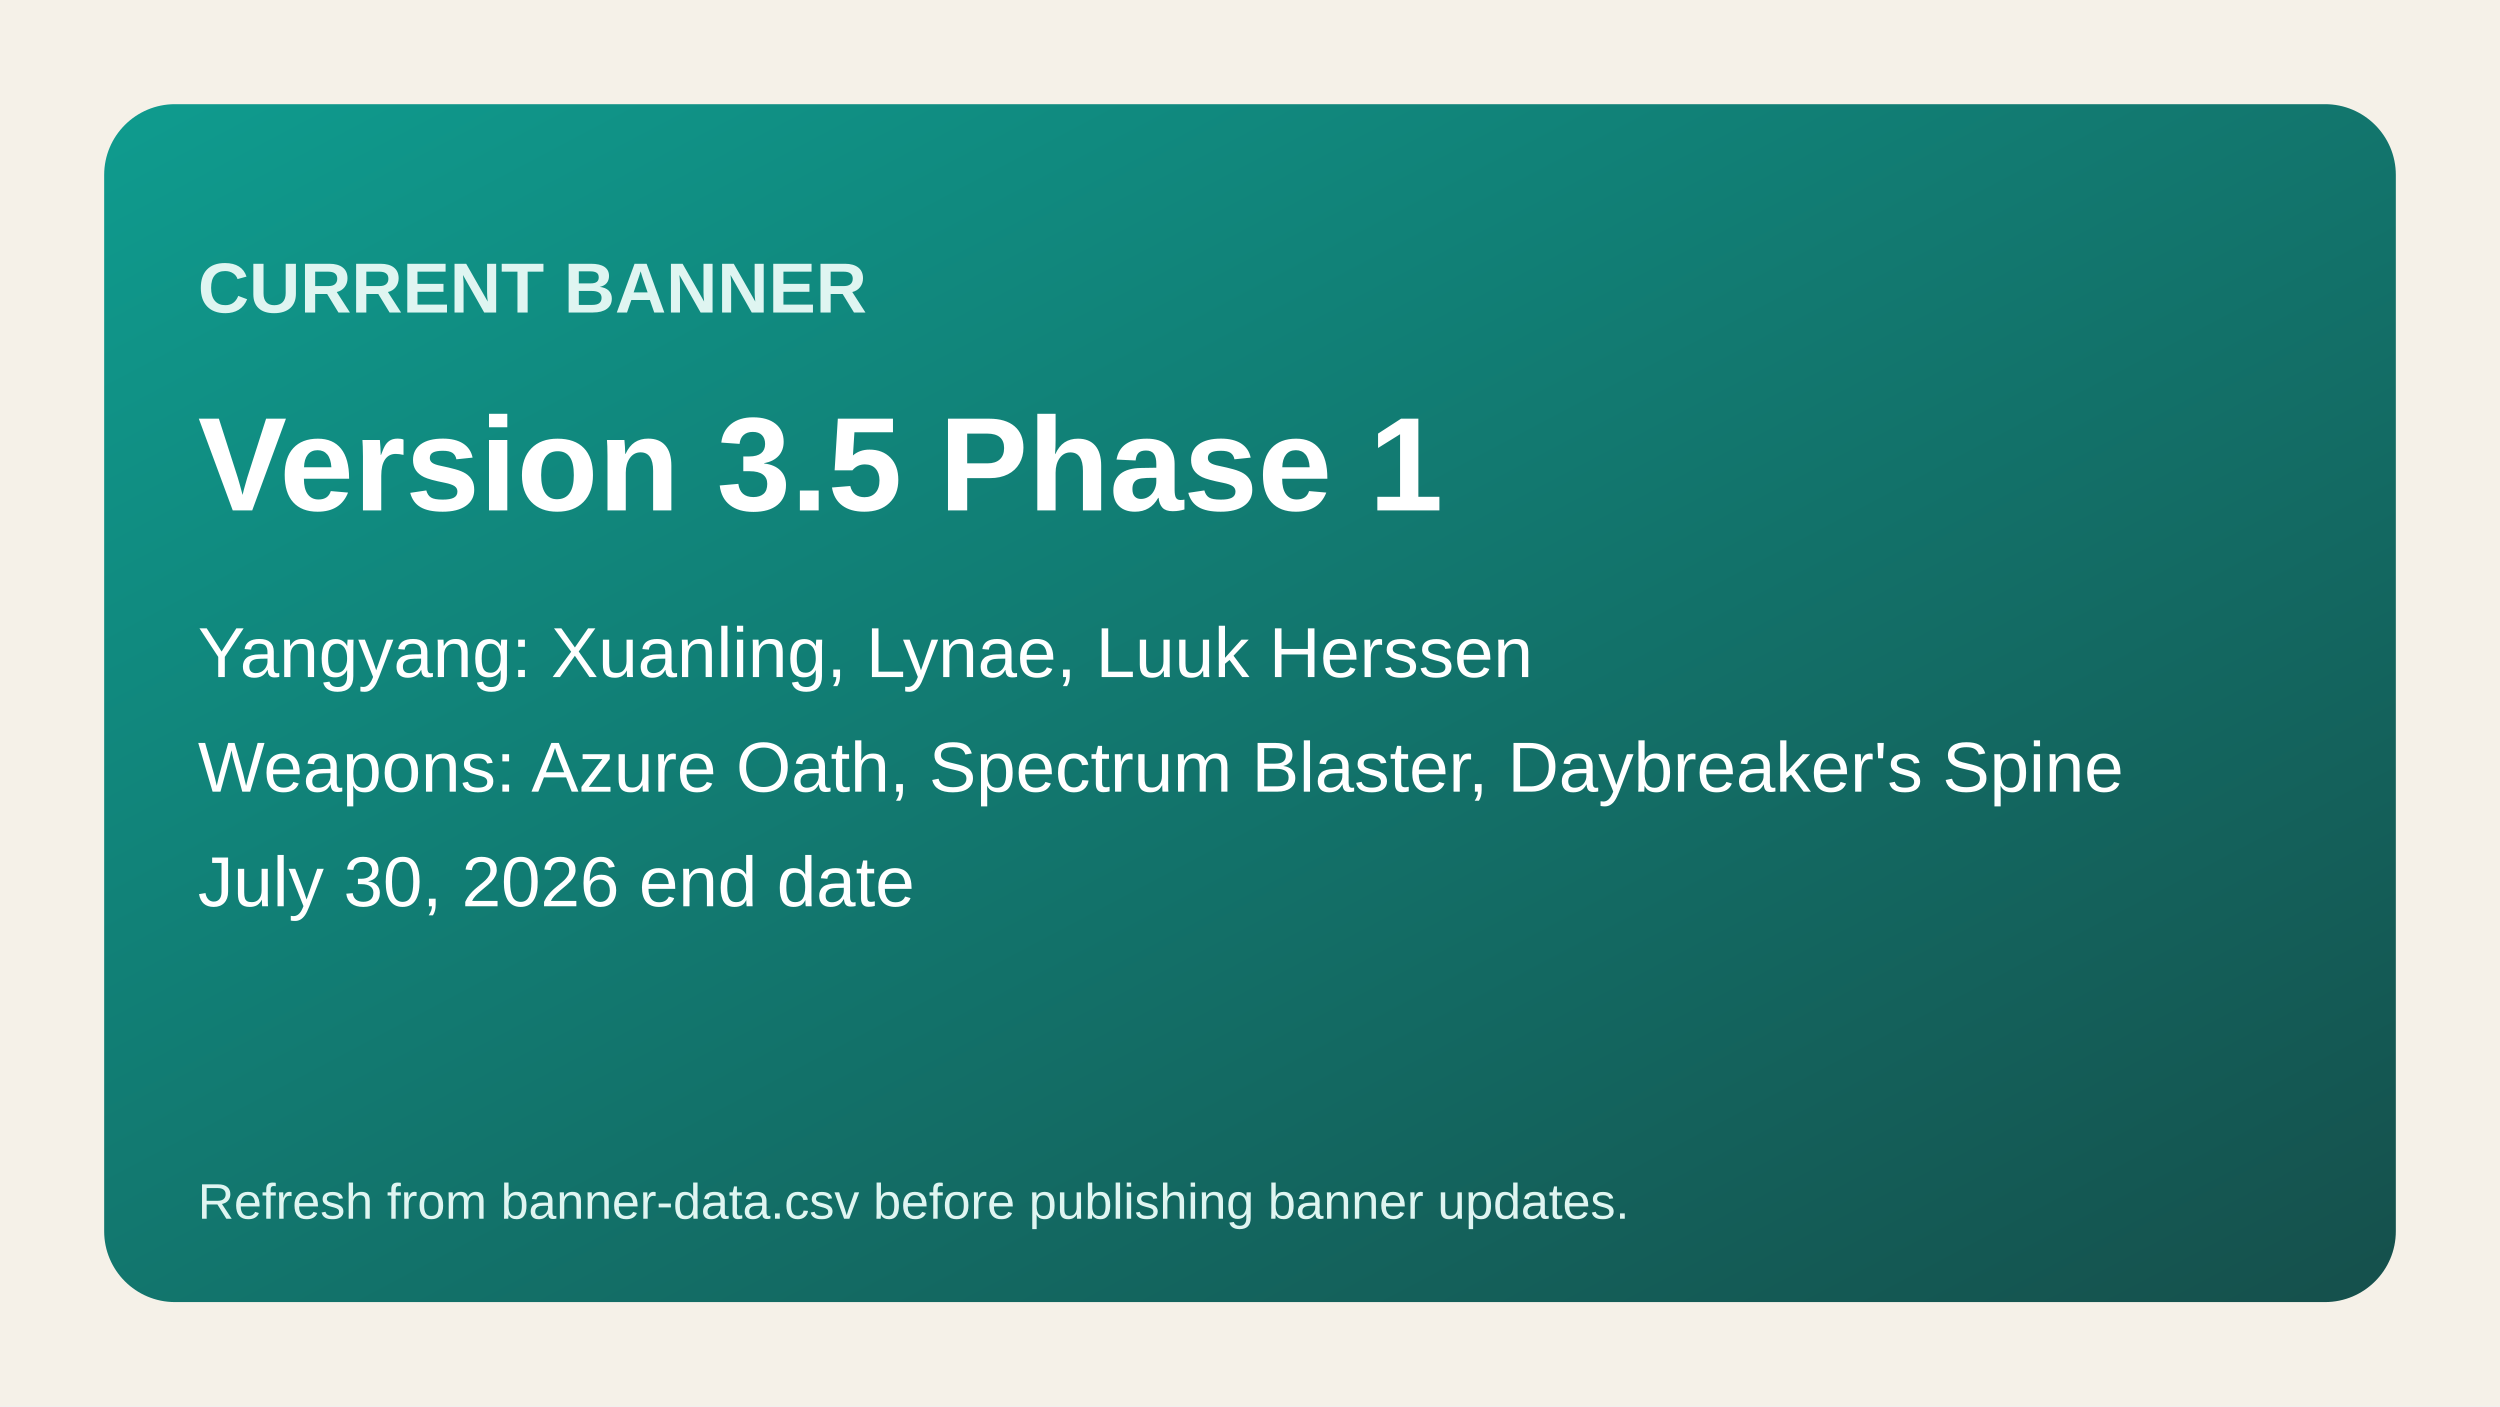
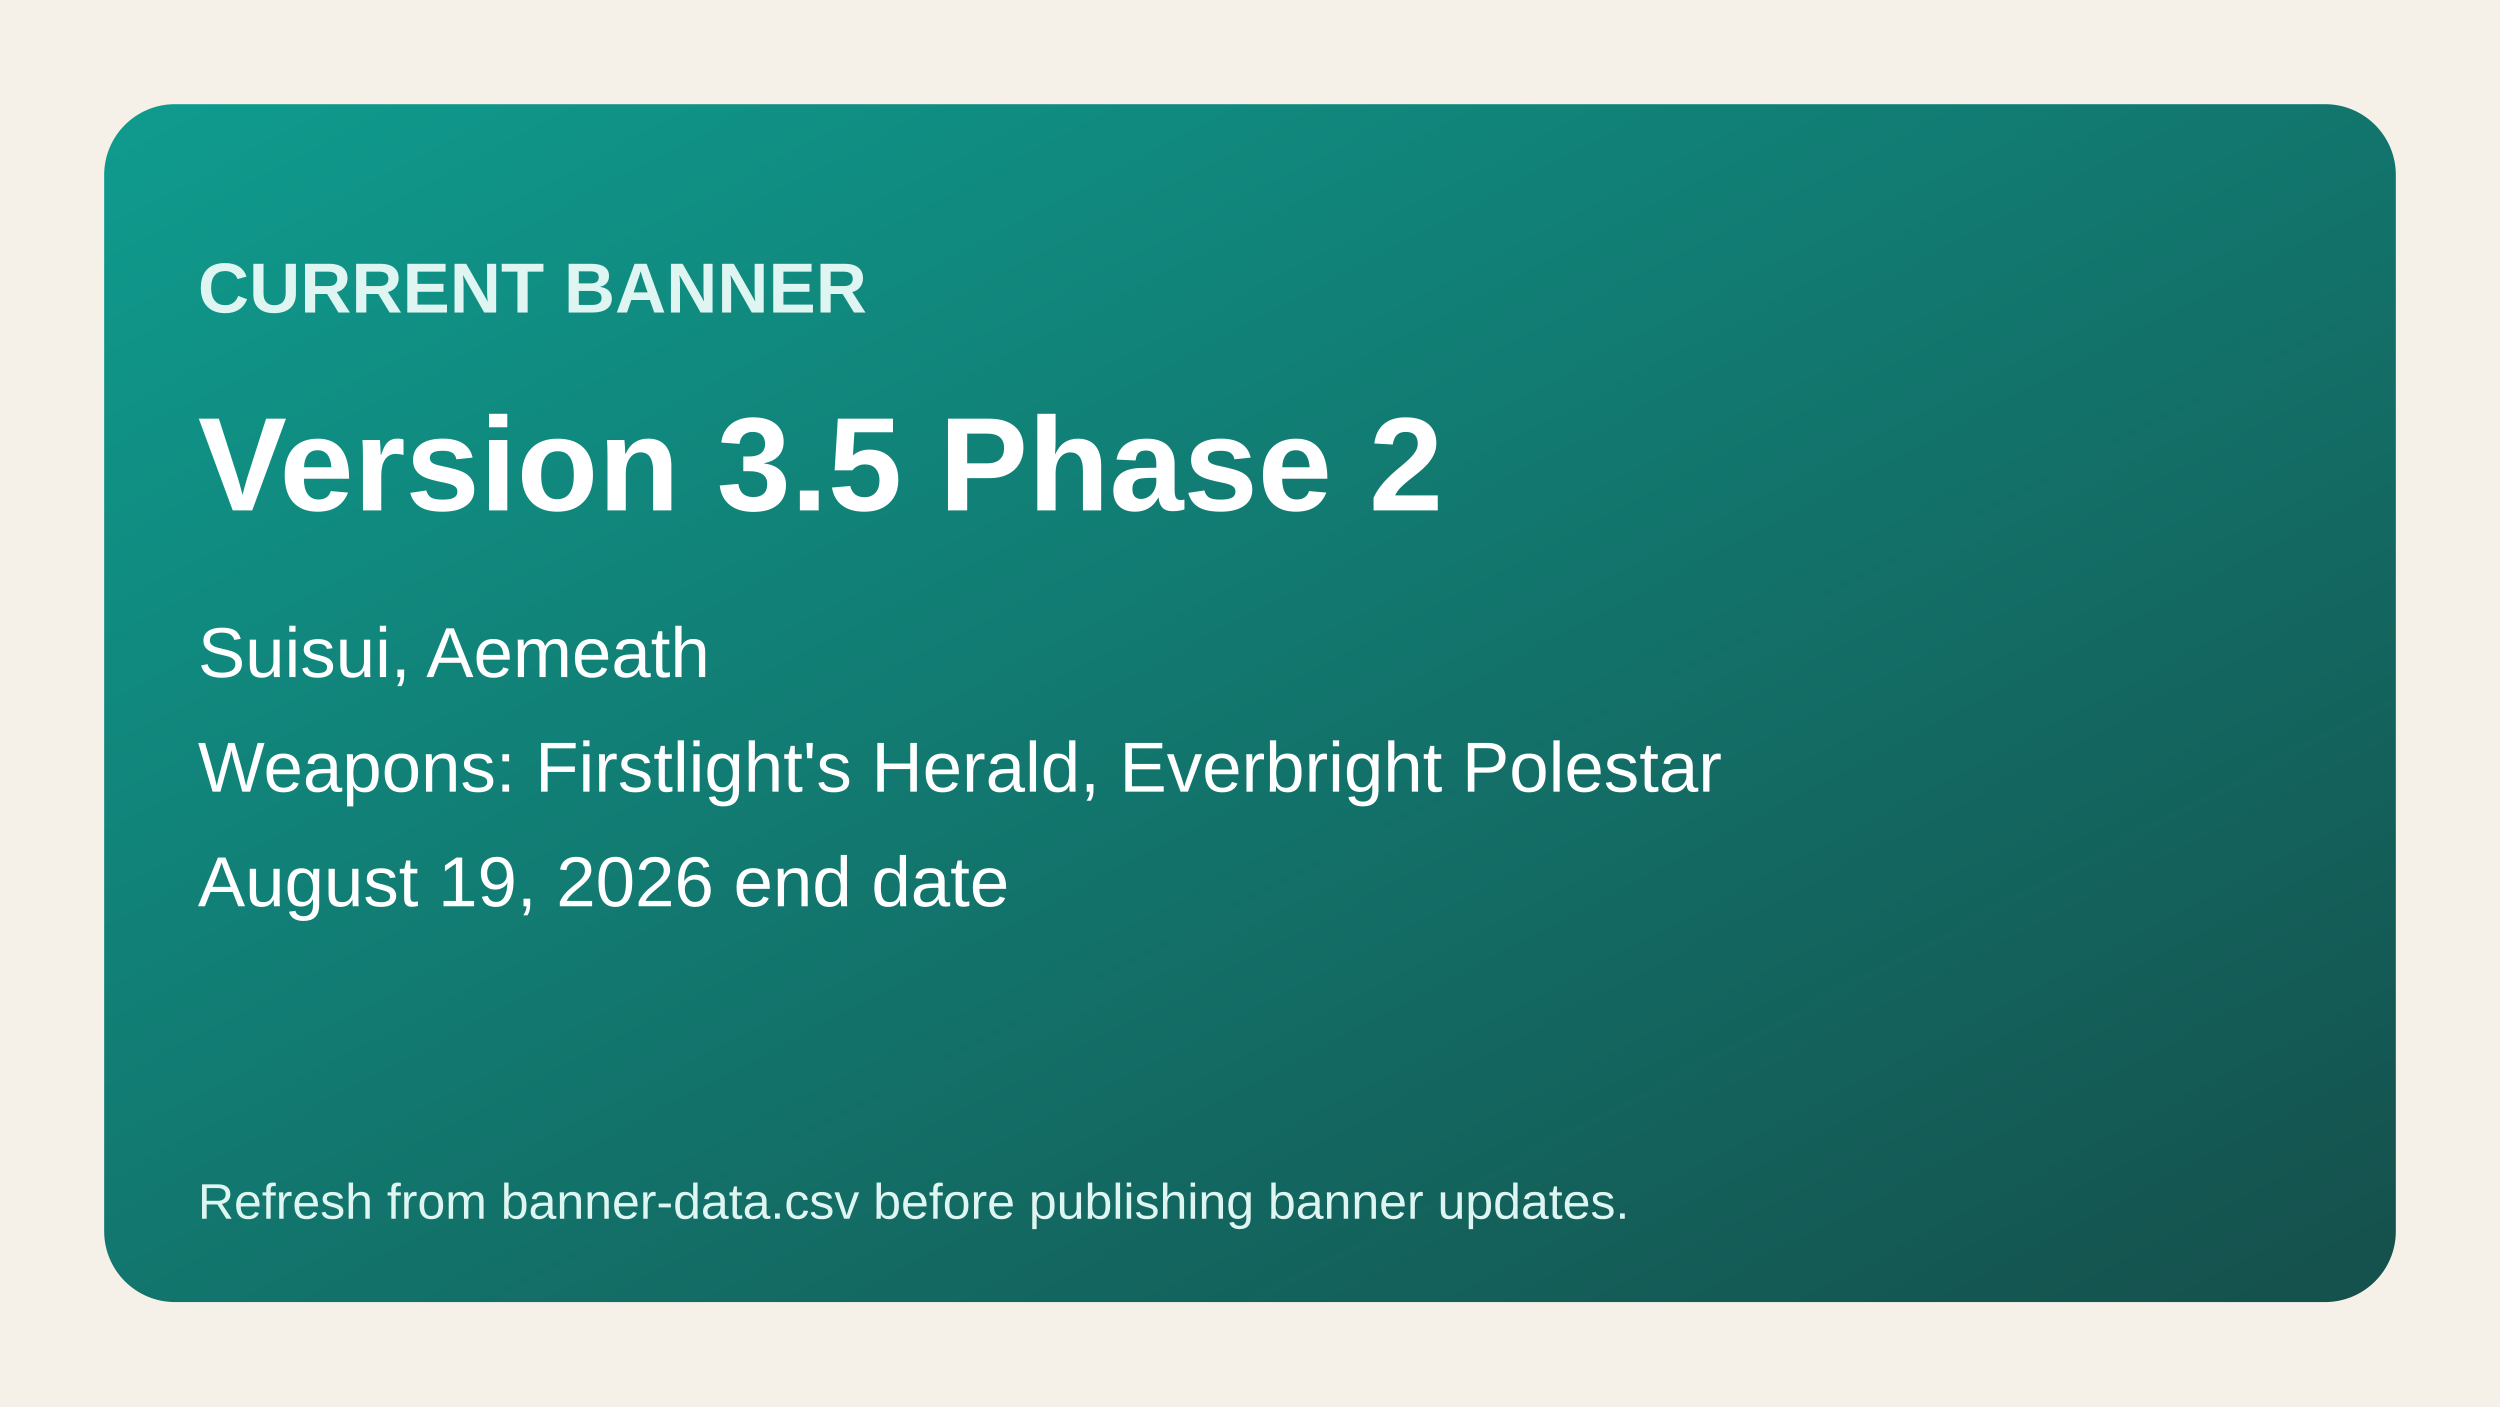
<svg xmlns="http://www.w3.org/2000/svg" width="1200" height="675" viewBox="0 0 1200 675" role="img" aria-labelledby="title desc">
  <defs>
    <linearGradient id="bg" x1="0" y1="0" x2="1" y2="1">
      <stop offset="0%" stop-color="#0f9b8e" />
      <stop offset="100%" stop-color="#15504c" />
    </linearGradient>
  </defs>
  <rect width="1200" height="675" fill="#f5f1e8" />
  <rect x="50" y="50" width="1100" height="575" rx="34" fill="url(#bg)" />
  <text x="95" y="150" fill="#dff5f1" font-family="Space Grotesk, Arial, sans-serif" font-size="34" font-weight="700">CURRENT BANNER</text>
-   <text x="95" y="245" fill="#ffffff" font-family="Space Grotesk, Arial, sans-serif" font-size="64" font-weight="700">Version 3.5 Phase 1</text>
-   <text x="95" y="325" fill="#ffffff" font-family="IBM Plex Sans, Arial, sans-serif" font-size="34">Yangyang: Xuanling, Lynae, Luuk Herssen</text>
-   <text x="95" y="380" fill="#ffffff" font-family="IBM Plex Sans, Arial, sans-serif" font-size="34">Weapons: Azure Oath, Spectrum Blaster, Daybreaker's Spine</text>
-   <text x="95" y="435" fill="#ffffff" font-family="IBM Plex Sans, Arial, sans-serif" font-size="34">July 30, 2026 end date</text>
+   <text x="95" y="245" fill="#ffffff" font-family="Space Grotesk, Arial, sans-serif" font-size="64" font-weight="700">Version 3.5 Phase 2</text>
+   <text x="95" y="325" fill="#ffffff" font-family="IBM Plex Sans, Arial, sans-serif" font-size="34">Suisui, Aemeath</text>
+   <text x="95" y="380" fill="#ffffff" font-family="IBM Plex Sans, Arial, sans-serif" font-size="34">Weapons: Firstlight's Herald, Everbright Polestar</text>
+   <text x="95" y="435" fill="#ffffff" font-family="IBM Plex Sans, Arial, sans-serif" font-size="34">August 19, 2026 end date</text>
  <text x="95" y="585" fill="#dff5f1" font-family="IBM Plex Sans, Arial, sans-serif" font-size="24">Refresh from banner-data.csv before publishing banner updates.</text>
</svg>
